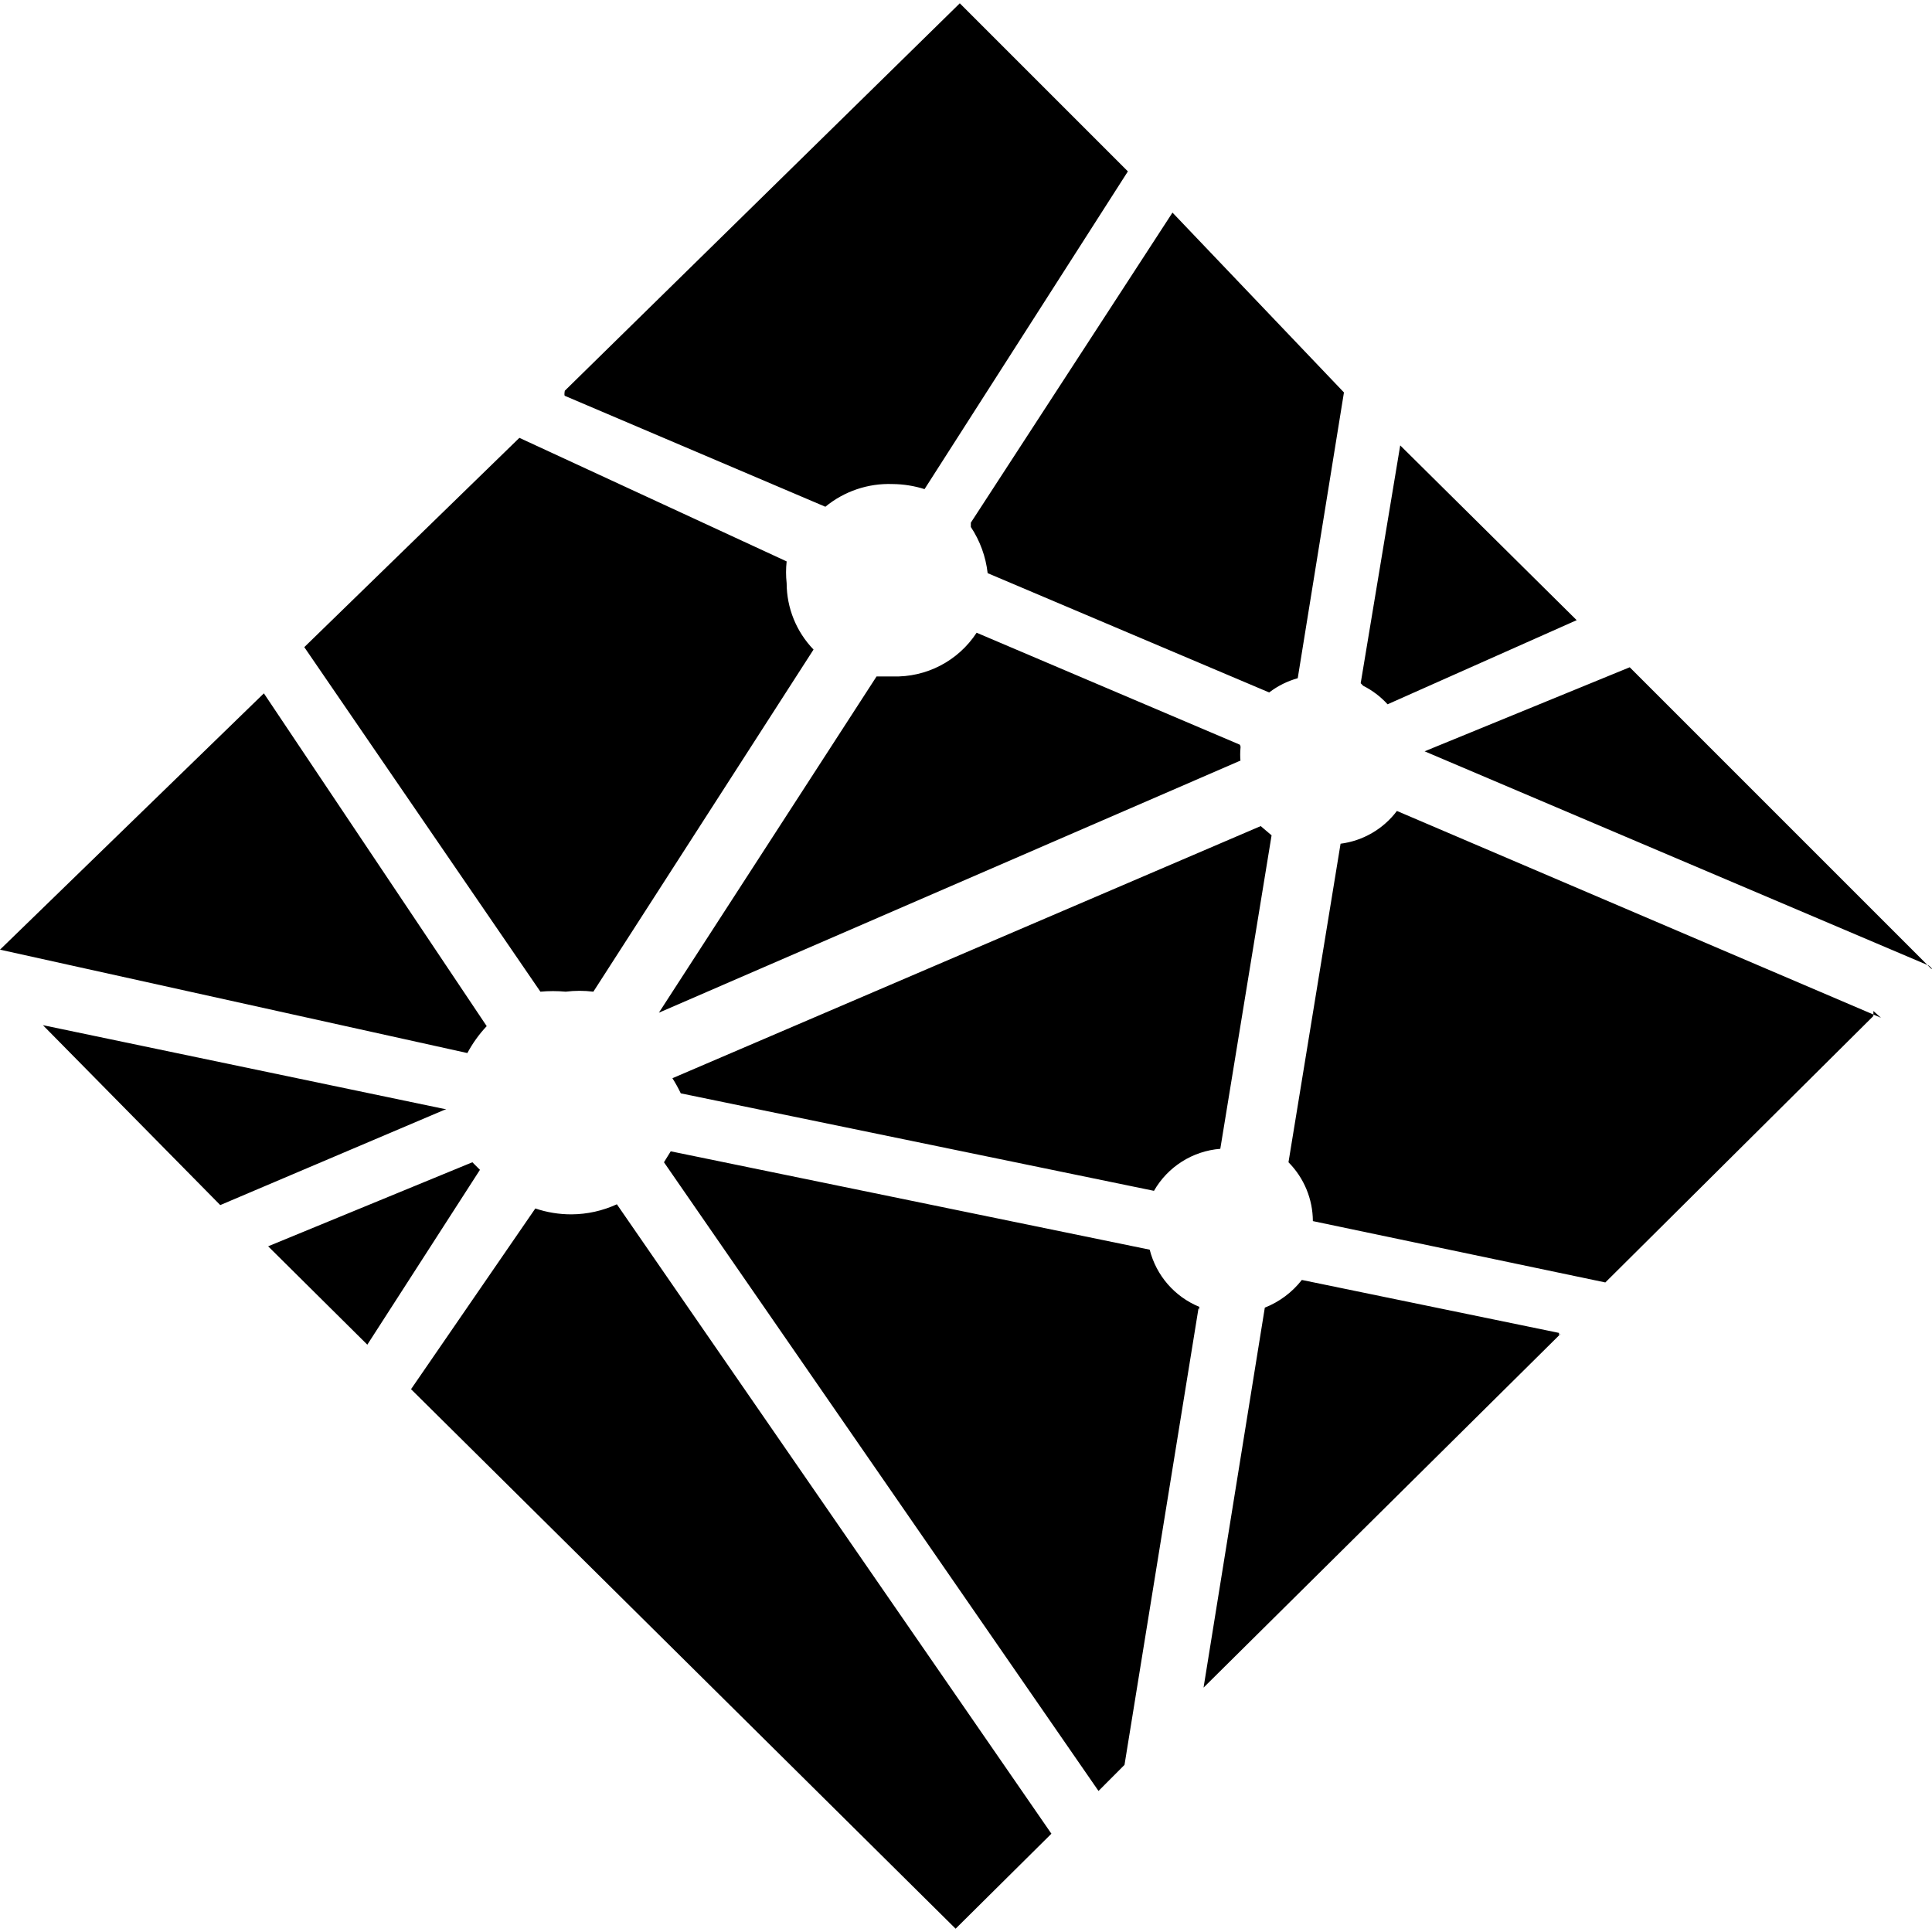
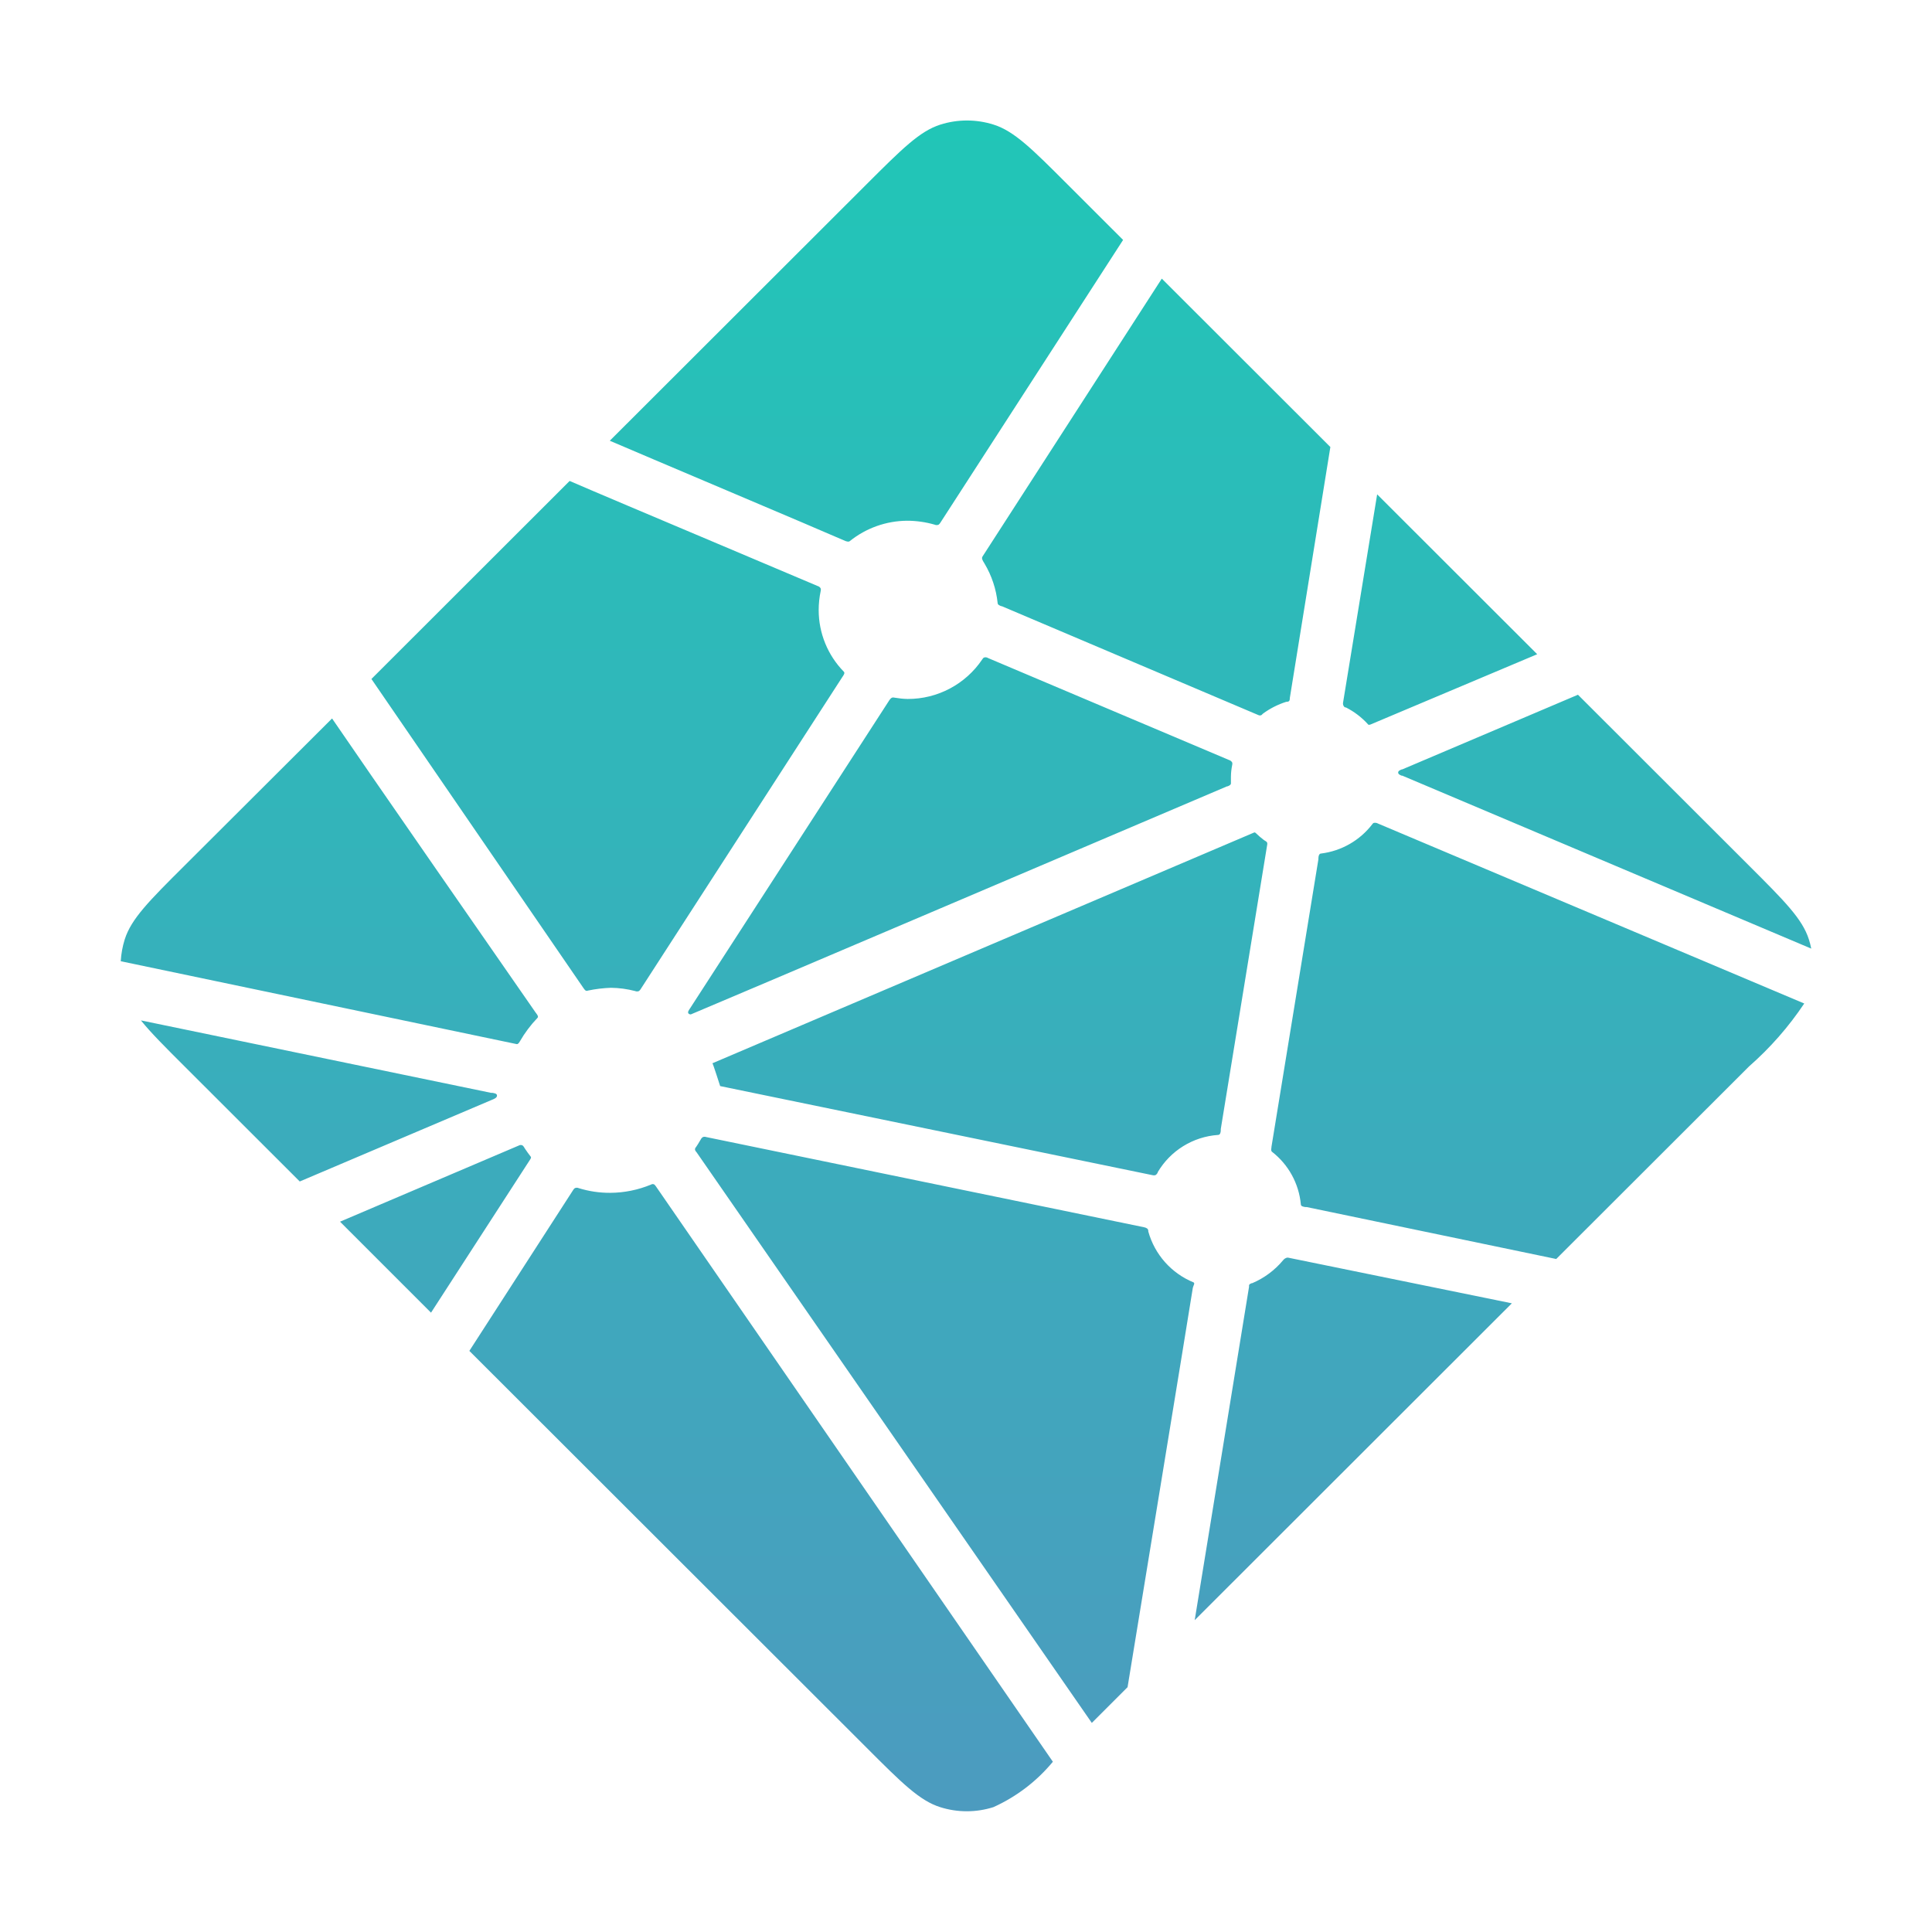
- <svg xmlns="http://www.w3.org/2000/svg" role="img" viewBox="0 0 24 24">
-   <path d="M16.934 8.519a1.044 1.044 0 0 1 .303.23l2.349-1.045-2.192-2.171-.491 2.954zM12.06 6.546a1.305 1.305 0 0 1 .209.574l3.497 1.482a1.044 1.044 0 0 1 .355-.177l.574-3.55-2.13-2.234-2.505 3.852v.053zm11.933 5.491l-3.748-3.748-2.548 1.044 6.264 2.662s.053.042.032.042zm-.627.606l-6.013-2.569a1.044 1.044 0 0 1-.7.407l-.647 3.957a1.044 1.044 0 0 1 .303.731l3.633.762 3.33-3.31v-.062zM15.4 9.25L12.132 7.86a1.2 1.2 0 0 1-1.044.543h-.199L8.185 12.58l7.225-3.132v.01a.887.887 0 0 1 0-.167.052.052 0 0 0-.01-.041zm3.967 7.308l-3.195-.658a1.096 1.096 0 0 1-.46.344l-.761 4.72 4.437-4.396s-.01.02-.021.02zm-4.469-.324a1.044 1.044 0 0 1-.616-.71l-5.95-1.222-.084.136 5.398 7.81.323-.324.919-5.67s.031.022.01.011zm-6.441-2.652l5.878 1.211a1.044 1.044 0 0 1 .824-.522l.637-3.894-.135-.115-7.308 3.132a1.817 1.817 0 0 1 .104.188zm-2.464.981l-.125-.125-2.537 1.044 1.232 1.222 1.399-2.172zm1.67.397a1.368 1.368 0 0 1-.563.125 1.389 1.389 0 0 1-.45-.073l-1.544 2.245 6.765 6.702 1.19-1.18zm-.95-2.641a1.702 1.702 0 0 1 .314 0 1.378 1.378 0 0 1 .344 0l2.735-4.25a1.19 1.19 0 0 1-.334-.824 1.242 1.242 0 0 1 0-.271l-3.32-1.535-2.672 2.6zm.303-7.402l3.237 1.378a1.242 1.242 0 0 1 .835-.282 1.357 1.357 0 0 1 .397.063l2.526-3.947L11.923.041 7.016 4.854s-.01.052 0 .063zm-1.21 8.164a1.566 1.566 0 0 1 .24-.334L3.278 8.613 0 11.797l5.804 1.284zm-.262.7L.533 12.735l2.203 2.235 2.777-1.18z" />
+ <svg xmlns="http://www.w3.org/2000/svg" viewBox="0 0 32 32">
+   <defs>
+     <linearGradient id="a" x1="-78" y1="525" x2="-78" y2="553" gradientTransform="translate(94 -523)" gradientUnits="userSpaceOnUse">
+       <stop offset="0" stop-color="#21c6b7" />
+       <stop offset="1" stop-color="#4c9bbf" />
+     </linearGradient>
+   </defs>
+   <path d="M22.292,11.717l-.01,0a.033.033,0,0,1-.017-.01.08.08,0,0,1-.02-.068l.565-3.451,2.651,2.648L22.7,12a.069.069,0,0,1-.024.005H22.67s-.007,0-.014-.011A1.267,1.267,0,0,0,22.292,11.717Zm3.844-.21,2.834,2.831c.589.588.883.882.991,1.222a1.355,1.355,0,0,1,.039.152l-6.772-2.864-.011,0c-.027-.011-.059-.024-.059-.052s.032-.041.059-.052l.008,0Zm3.748,5.114a5.3,5.3,0,0,1-.914,1.042l-3.194,3.19-4.132-.86-.022,0c-.036-.006-.076-.012-.076-.046a1.249,1.249,0,0,0-.479-.871c-.017-.017-.012-.043-.008-.068l0-.01.778-4.766,0-.016c0-.036.011-.079.045-.079a1.265,1.265,0,0,0,.848-.486.064.064,0,0,1,.02-.02.1.1,0,0,1,.075.01Zm-4.843,4.966-5.253,5.248.9-5.521v-.008l0-.02c.007-.018.026-.025.045-.033l.009,0a1.355,1.355,0,0,0,.508-.377.12.12,0,0,1,.066-.045.074.074,0,0,1,.021,0Zm-6.365,6.358-.592.592-6.546-9.451-.008-.01a.063.063,0,0,1-.019-.044A.066.066,0,0,1,11.527,19l.007-.009c.02-.029.037-.058.056-.09l.015-.025v0a.1.1,0,0,1,.038-.043.08.08,0,0,1,.053,0l7.253,1.494a.127.127,0,0,1,.056.024.059.059,0,0,1,.014.031l0,.014a1.282,1.282,0,0,0,.749.844c.02.01.011.033,0,.057a.213.213,0,0,0-.011.033C19.67,21.883,18.886,26.657,18.676,27.945ZM17.439,29.18a2.739,2.739,0,0,1-.985.752,1.459,1.459,0,0,1-.882,0c-.341-.108-.635-.4-1.224-.99L7.774,22.375l1.717-2.661a.105.105,0,0,1,.029-.034.078.078,0,0,1,.067,0,1.736,1.736,0,0,0,.521.077,1.786,1.786,0,0,0,.676-.137.052.052,0,0,1,.055,0,.241.241,0,0,1,.021.024Zm-10.3-7.438L5.632,20.235l2.979-1.269a.069.069,0,0,1,.024,0c.025,0,.039.025.053.048l.01.016c.028.043.057.081.085.118l.009.012c.008.012,0,.024-.006.037ZM4.965,19.569,3.057,17.663c-.325-.324-.56-.559-.723-.762l5.8,1.2.022,0c.036.006.076.012.076.046s-.043.053-.08.068l-.017.007ZM2,15.921a1.5,1.5,0,0,1,.066-.362c.108-.34.4-.634.991-1.222L5.5,11.9c.4.59,3.061,4.426,3.371,4.87l.01.013c.02.027.042.056.02.078a2,2,0,0,0-.289.385.122.122,0,0,1-.036.045.041.041,0,0,1-.031,0h0Zm4.152-4.675,3.283-3.28c.309.135,1.432.609,2.436,1.033.761.321,1.454.614,1.671.707a.08.08,0,0,1,.051.04.073.073,0,0,1,0,.044,1.532,1.532,0,0,0-.033.315,1.46,1.46,0,0,0,.416,1.02c.022.021,0,.053-.019.081l-.01.015-3.333,5.158a.108.108,0,0,1-.031.036.081.081,0,0,1-.063,0,1.656,1.656,0,0,0-.4-.054,2.2,2.2,0,0,0-.381.046h0a.044.044,0,0,1-.039,0,.146.146,0,0,1-.033-.037ZM10.1,7.3l4.251-4.246c.589-.588.883-.882,1.224-.99a1.459,1.459,0,0,1,.882,0c.341.108.635.4,1.224.99l.921.92L15.577,8.655a.127.127,0,0,1-.03.035.08.08,0,0,1-.066,0,1.652,1.652,0,0,0-.459-.065,1.533,1.533,0,0,0-.945.336c-.02.019-.049.007-.074,0C13.608,8.786,10.537,7.489,10.1,7.3Zm9.143-2.685,2.792,2.789-.672,4.16v.011a.082.082,0,0,1-.006.028c-.007.015-.021.018-.036.021l-.016,0a1.329,1.329,0,0,0-.385.195l-.014.013a.043.043,0,0,1-.03.018.065.065,0,0,1-.031-.005l-4.253-1.805-.009,0c-.027-.011-.059-.024-.059-.052a1.6,1.6,0,0,0-.217-.653l-.009-.015c-.021-.034-.043-.069-.026-.1ZM16.367,10.9l3.987,1.687a.092.092,0,0,1,.055.042.072.072,0,0,1,0,.041,1.045,1.045,0,0,0-.021.192v.112c0,.027-.029.039-.055.05l-.009,0c-.631.269-8.868,3.777-8.88,3.777a.048.048,0,0,1-.038-.012c-.022-.021,0-.053.019-.081l.01-.015,3.277-5.067.006-.009c.019-.031.041-.065.076-.065l.033.005a1.4,1.4,0,0,0,.206.02,1.483,1.483,0,0,0,1.236-.655.113.113,0,0,1,.024-.029A.078.078,0,0,1,16.367,10.9ZM11.8,17.611l8.977-3.824a.037.037,0,0,1,.025.013,1.372,1.372,0,0,0,.13.112l.02.013c.018.011.037.022.038.041v.018L20.22,18.7l0,.019c0,.037-.01.079-.045.079a1.262,1.262,0,0,0-1,.618l0,.006a.1.1,0,0,1-.037.042.088.088,0,0,1-.051,0l-7.159-1.475S11.808,17.612,11.8,17.611Z" style="fill:url(#a)" />
</svg>
